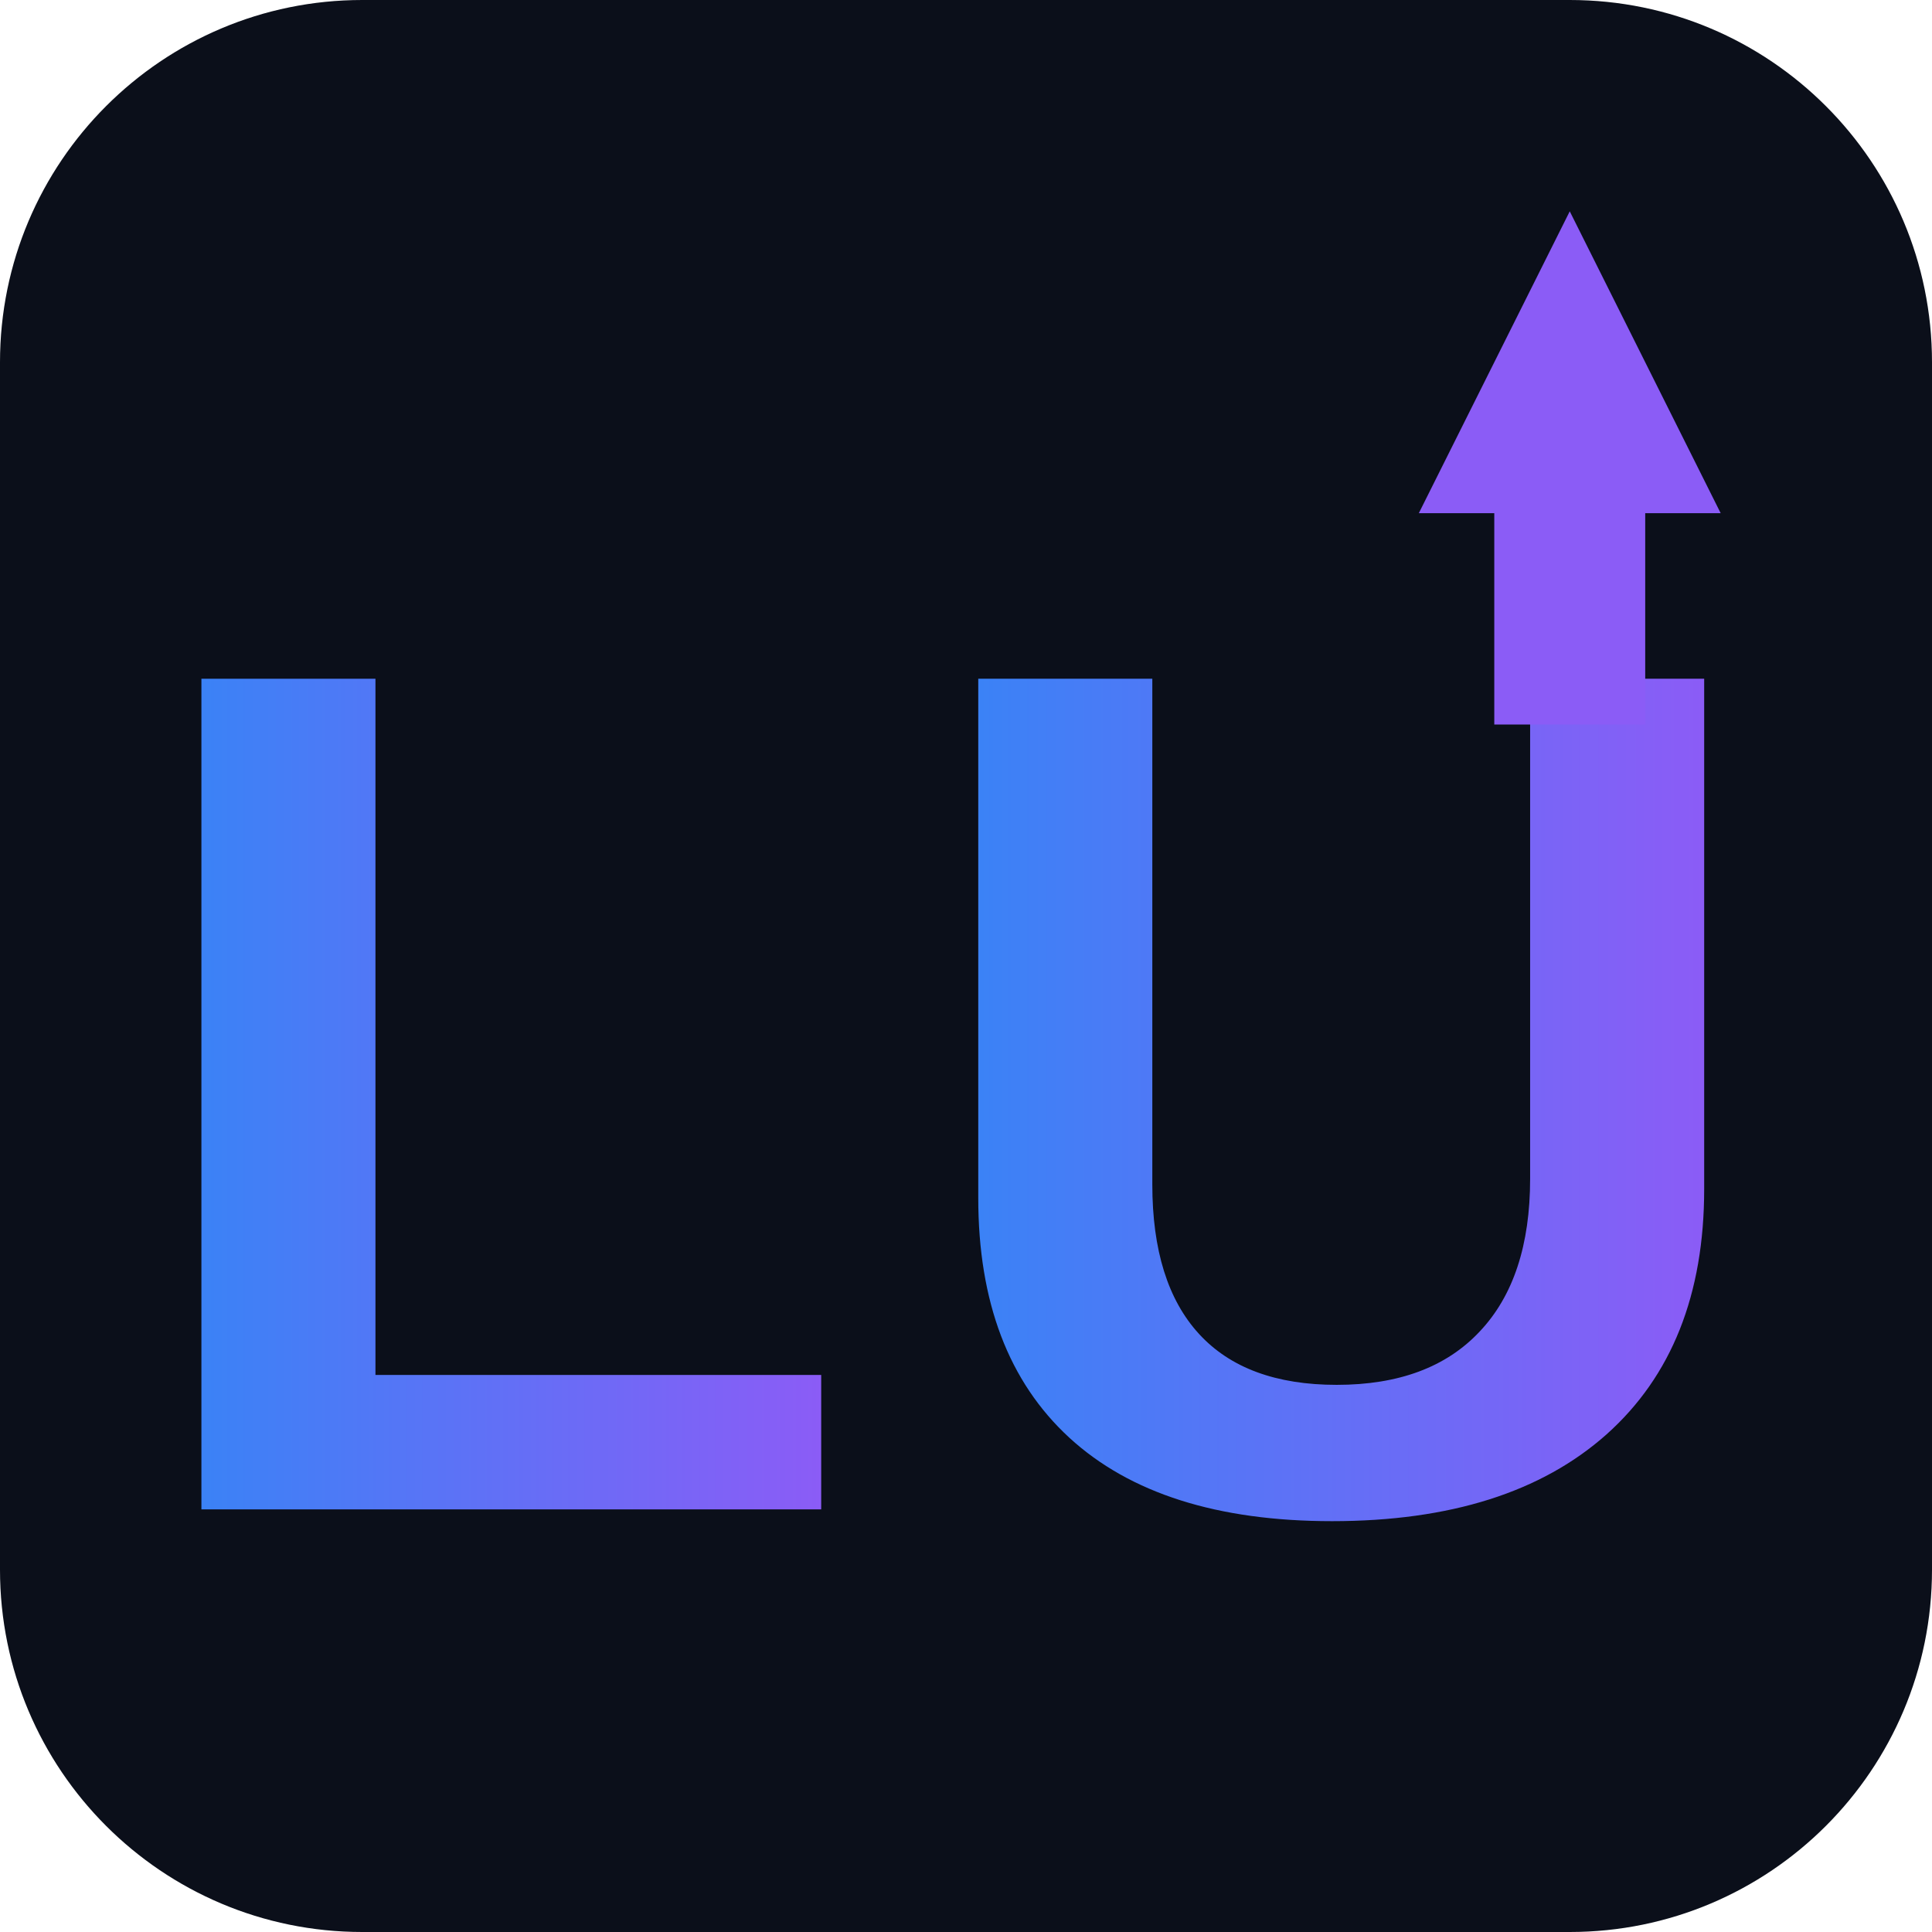
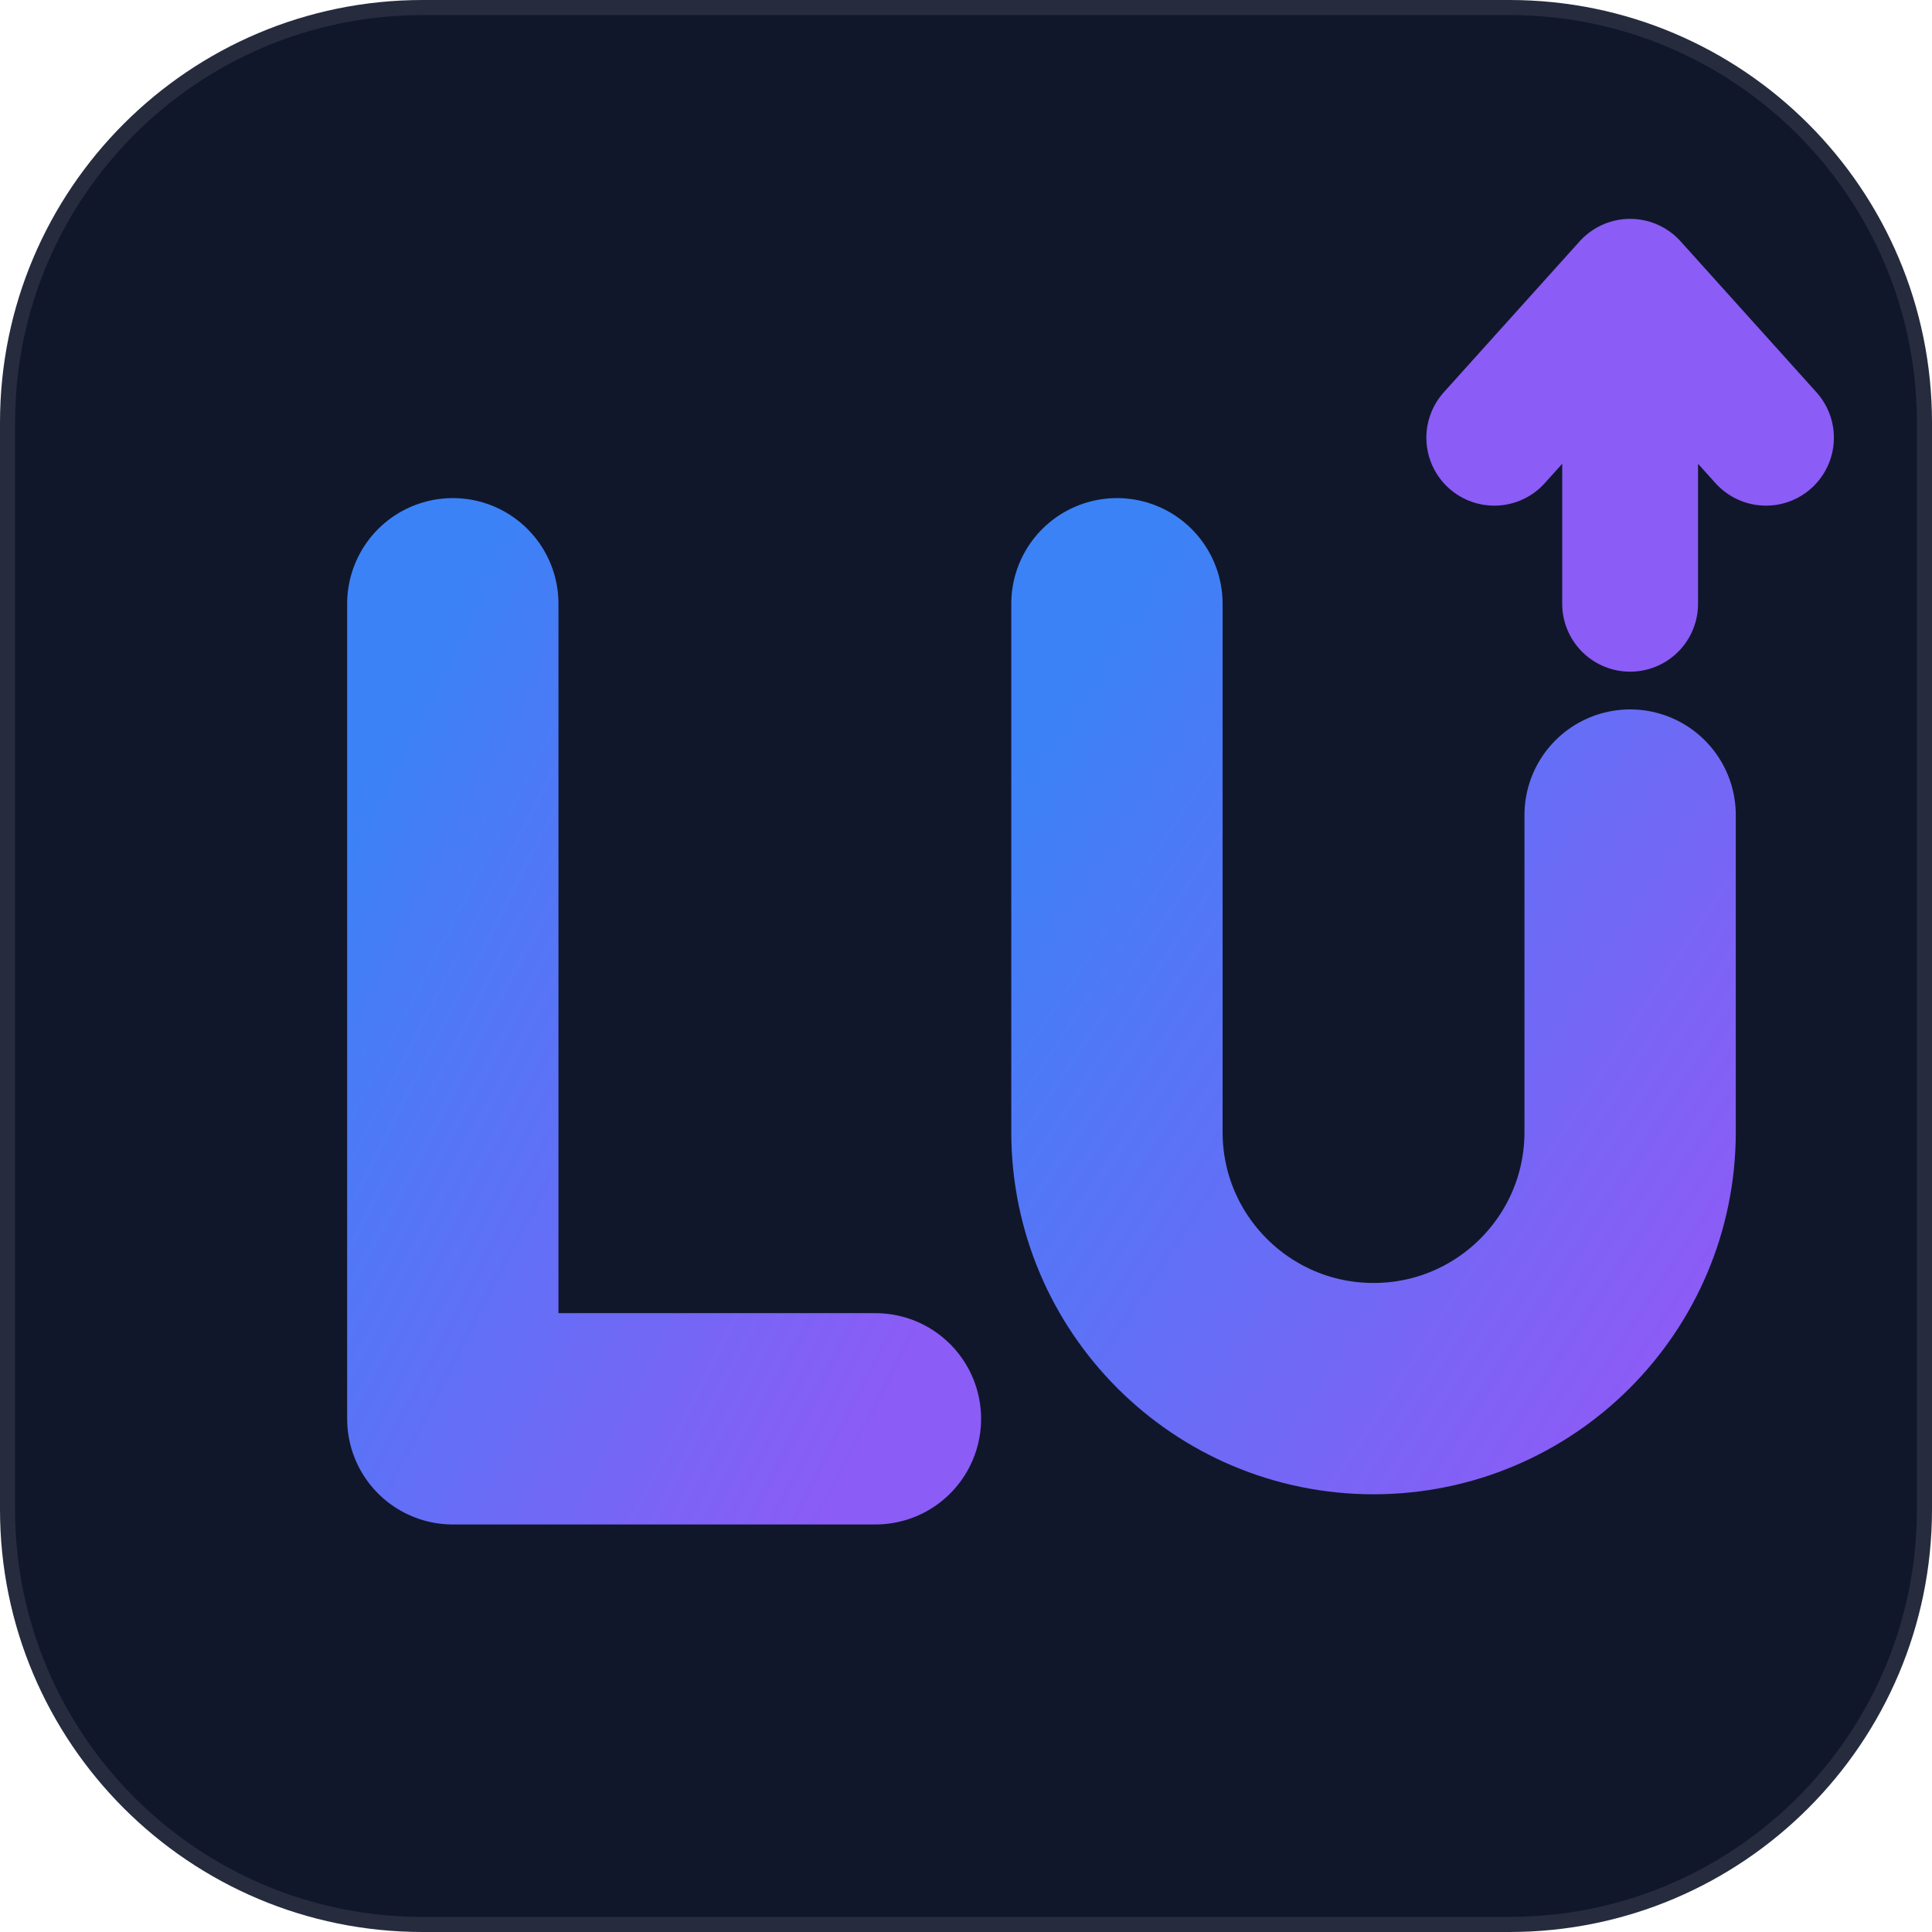
<svg xmlns="http://www.w3.org/2000/svg" viewBox="0 0 64 64" width="64" height="64">
  <defs>
-     <linearGradient id="lu-grad" x1="0%" y1="0%" x2="100%" y2="0%">
-       <stop offset="0%" stop-color="#3B82F6" />
-       <stop offset="100%" stop-color="#8B5CF6" />
+     <linearGradient id="fa-g" x1="0" y1="0" x2="1" y2="1">
+       <stop offset="0" stop-color="#3B82F6" />
+       <stop offset="1" stop-color="#8B5CF6" />
    </linearGradient>
  </defs>
-   <rect width="64" height="64" rx="12" ry="12" fill="#0B0F1A" />
-   <text x="4" y="50" font-family="Arial Black, Arial, sans-serif" font-weight="900" font-size="40" fill="url(#lu-grad)">L</text>
-   <text x="30" y="50" font-family="Arial Black, Arial, sans-serif" font-weight="900" font-size="40" fill="url(#lu-grad)">U</text>
-   <polygon points="52,7 57,17 54.5,17 54.5,24 49.5,24 49.5,17 47,17" fill="#8B5CF6" />
+   <rect width="64" height="64" rx="14" fill="#10172B" stroke="rgba(255,255,255,.09)" />
+   <path d="M15 20 V47 H29" fill="none" stroke="url(#fa-g)" stroke-width="7" stroke-linecap="round" stroke-linejoin="round" />
+   <path d="M37 20 V37.5 a8.5 8.5 0 0 0 17 0 V27" fill="none" stroke="url(#fa-g)" stroke-width="7" stroke-linecap="round" />
+   <path d="M54 20 V11 M49.5 14.5 L54 9.5 L58.5 14.5" fill="none" stroke="#8B5CF6" stroke-width="4.5" stroke-linecap="round" stroke-linejoin="round" />
</svg>
